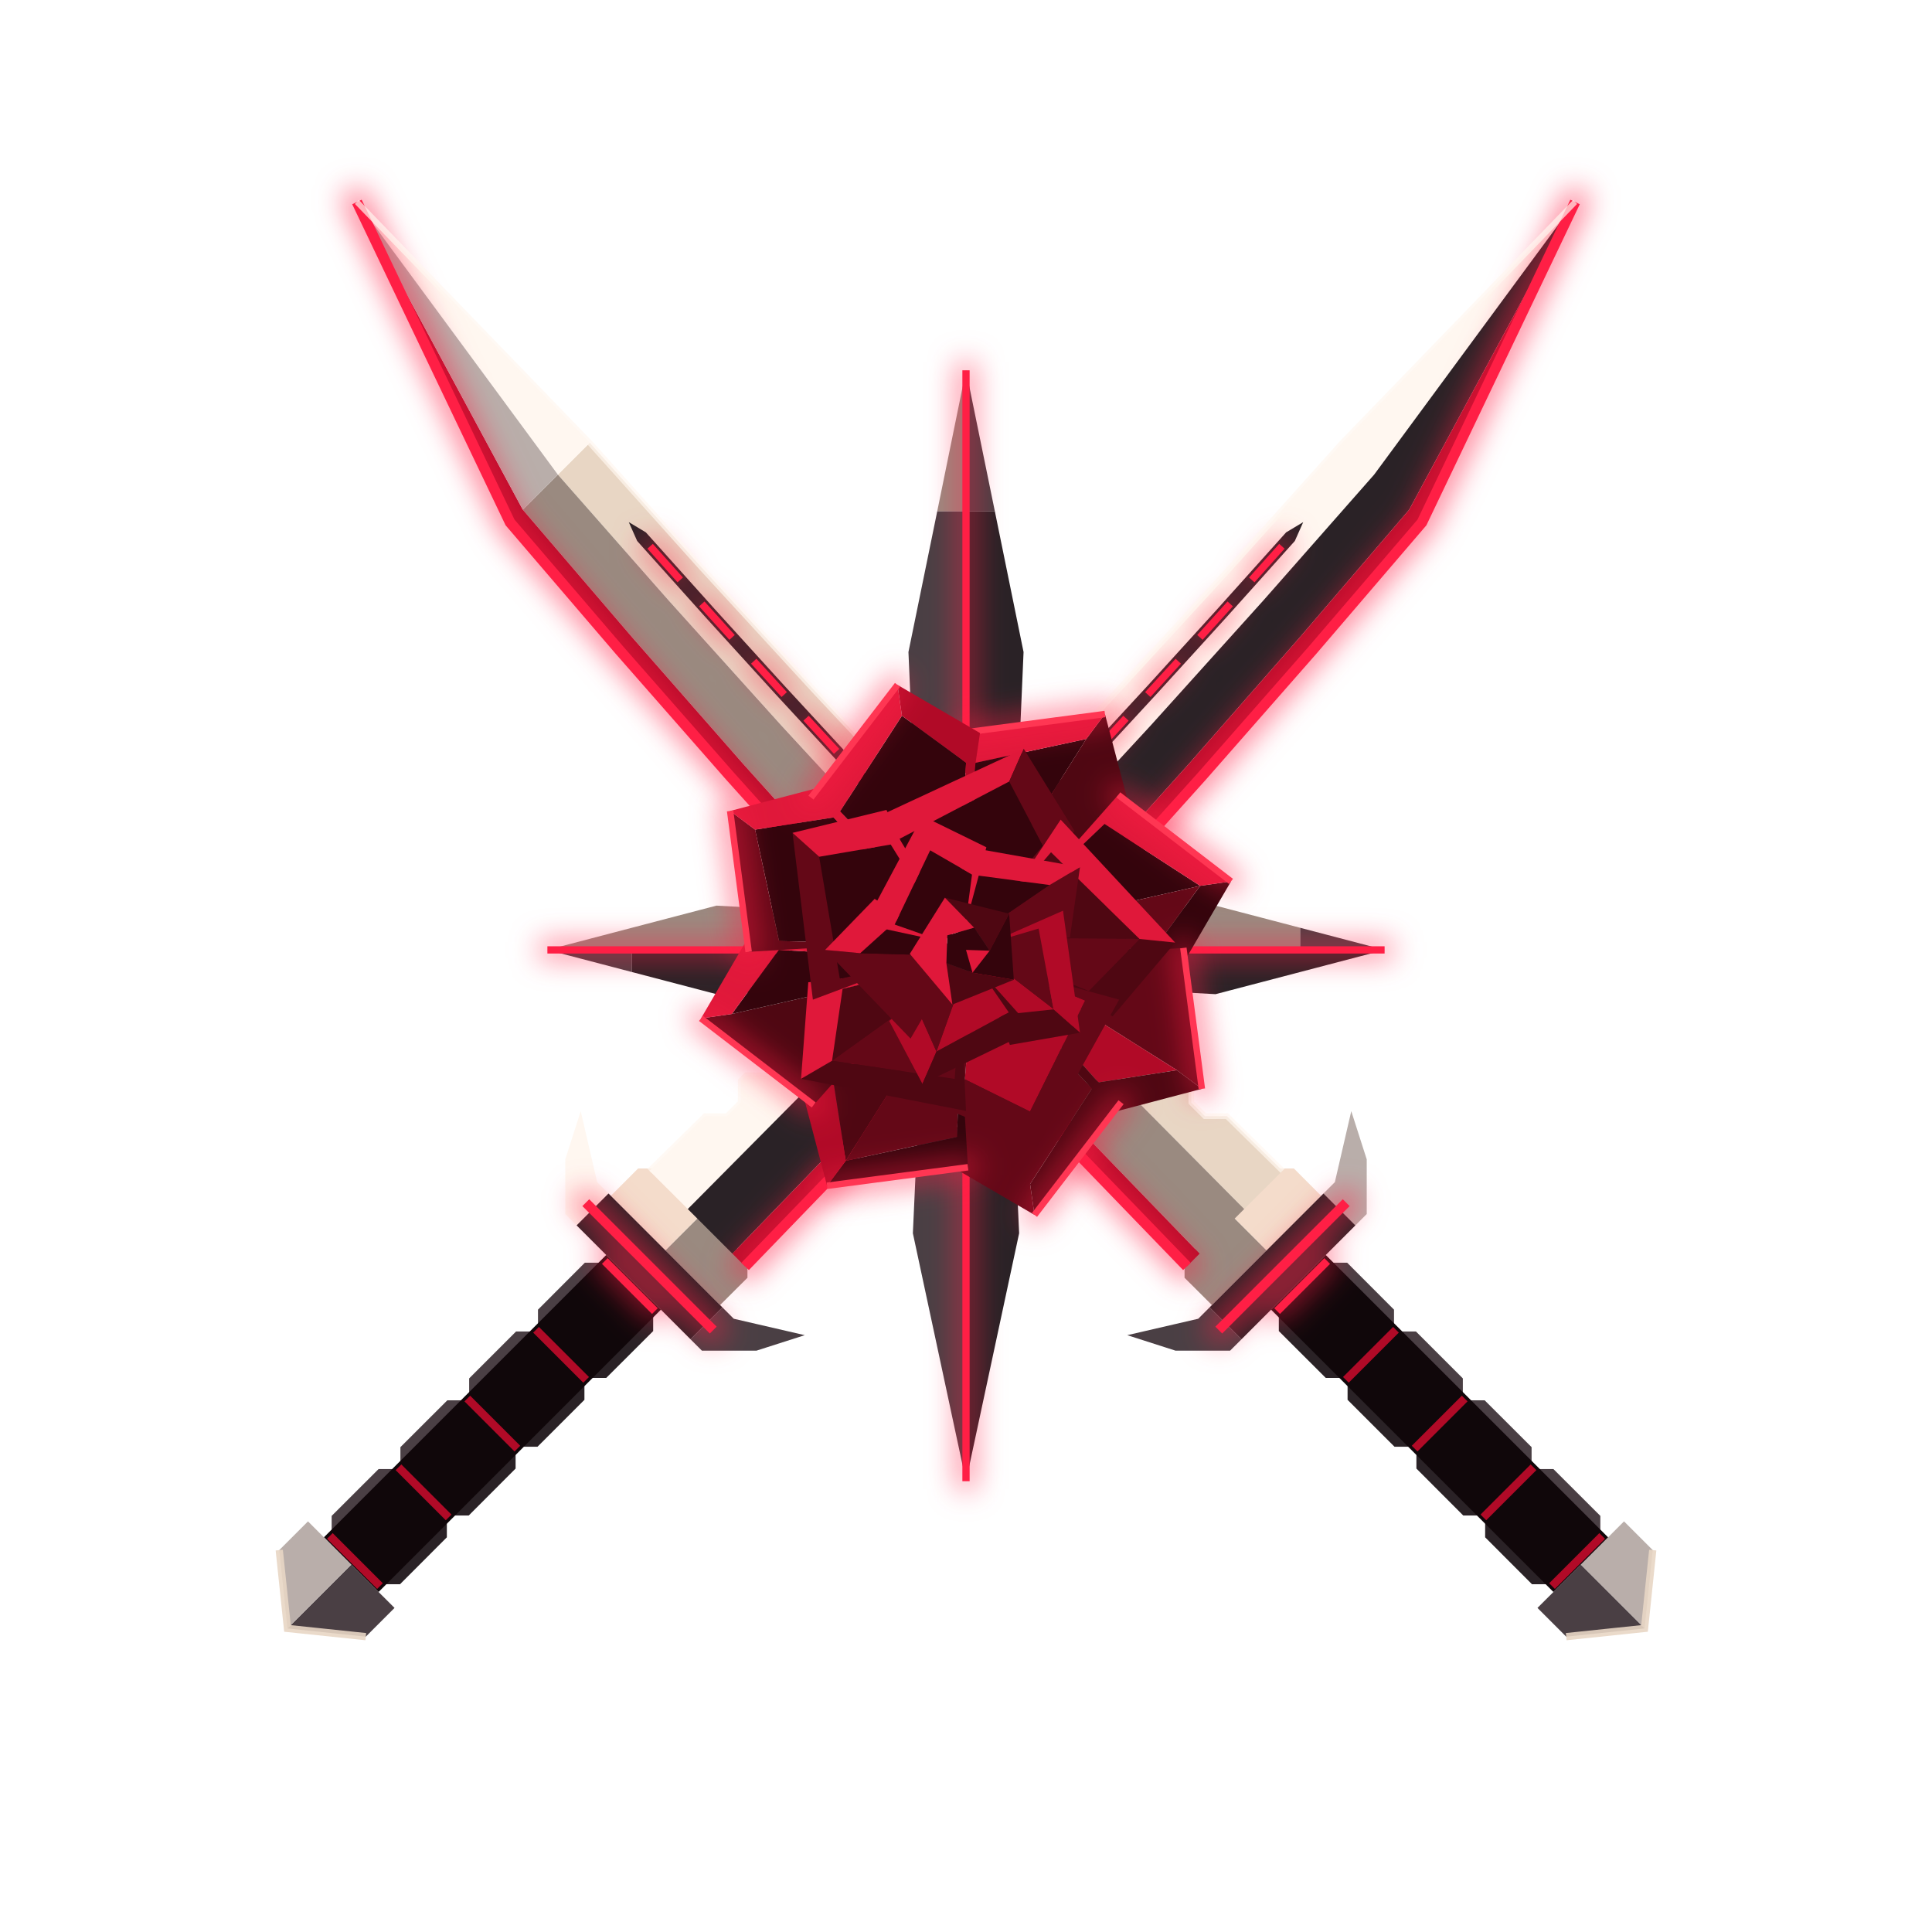
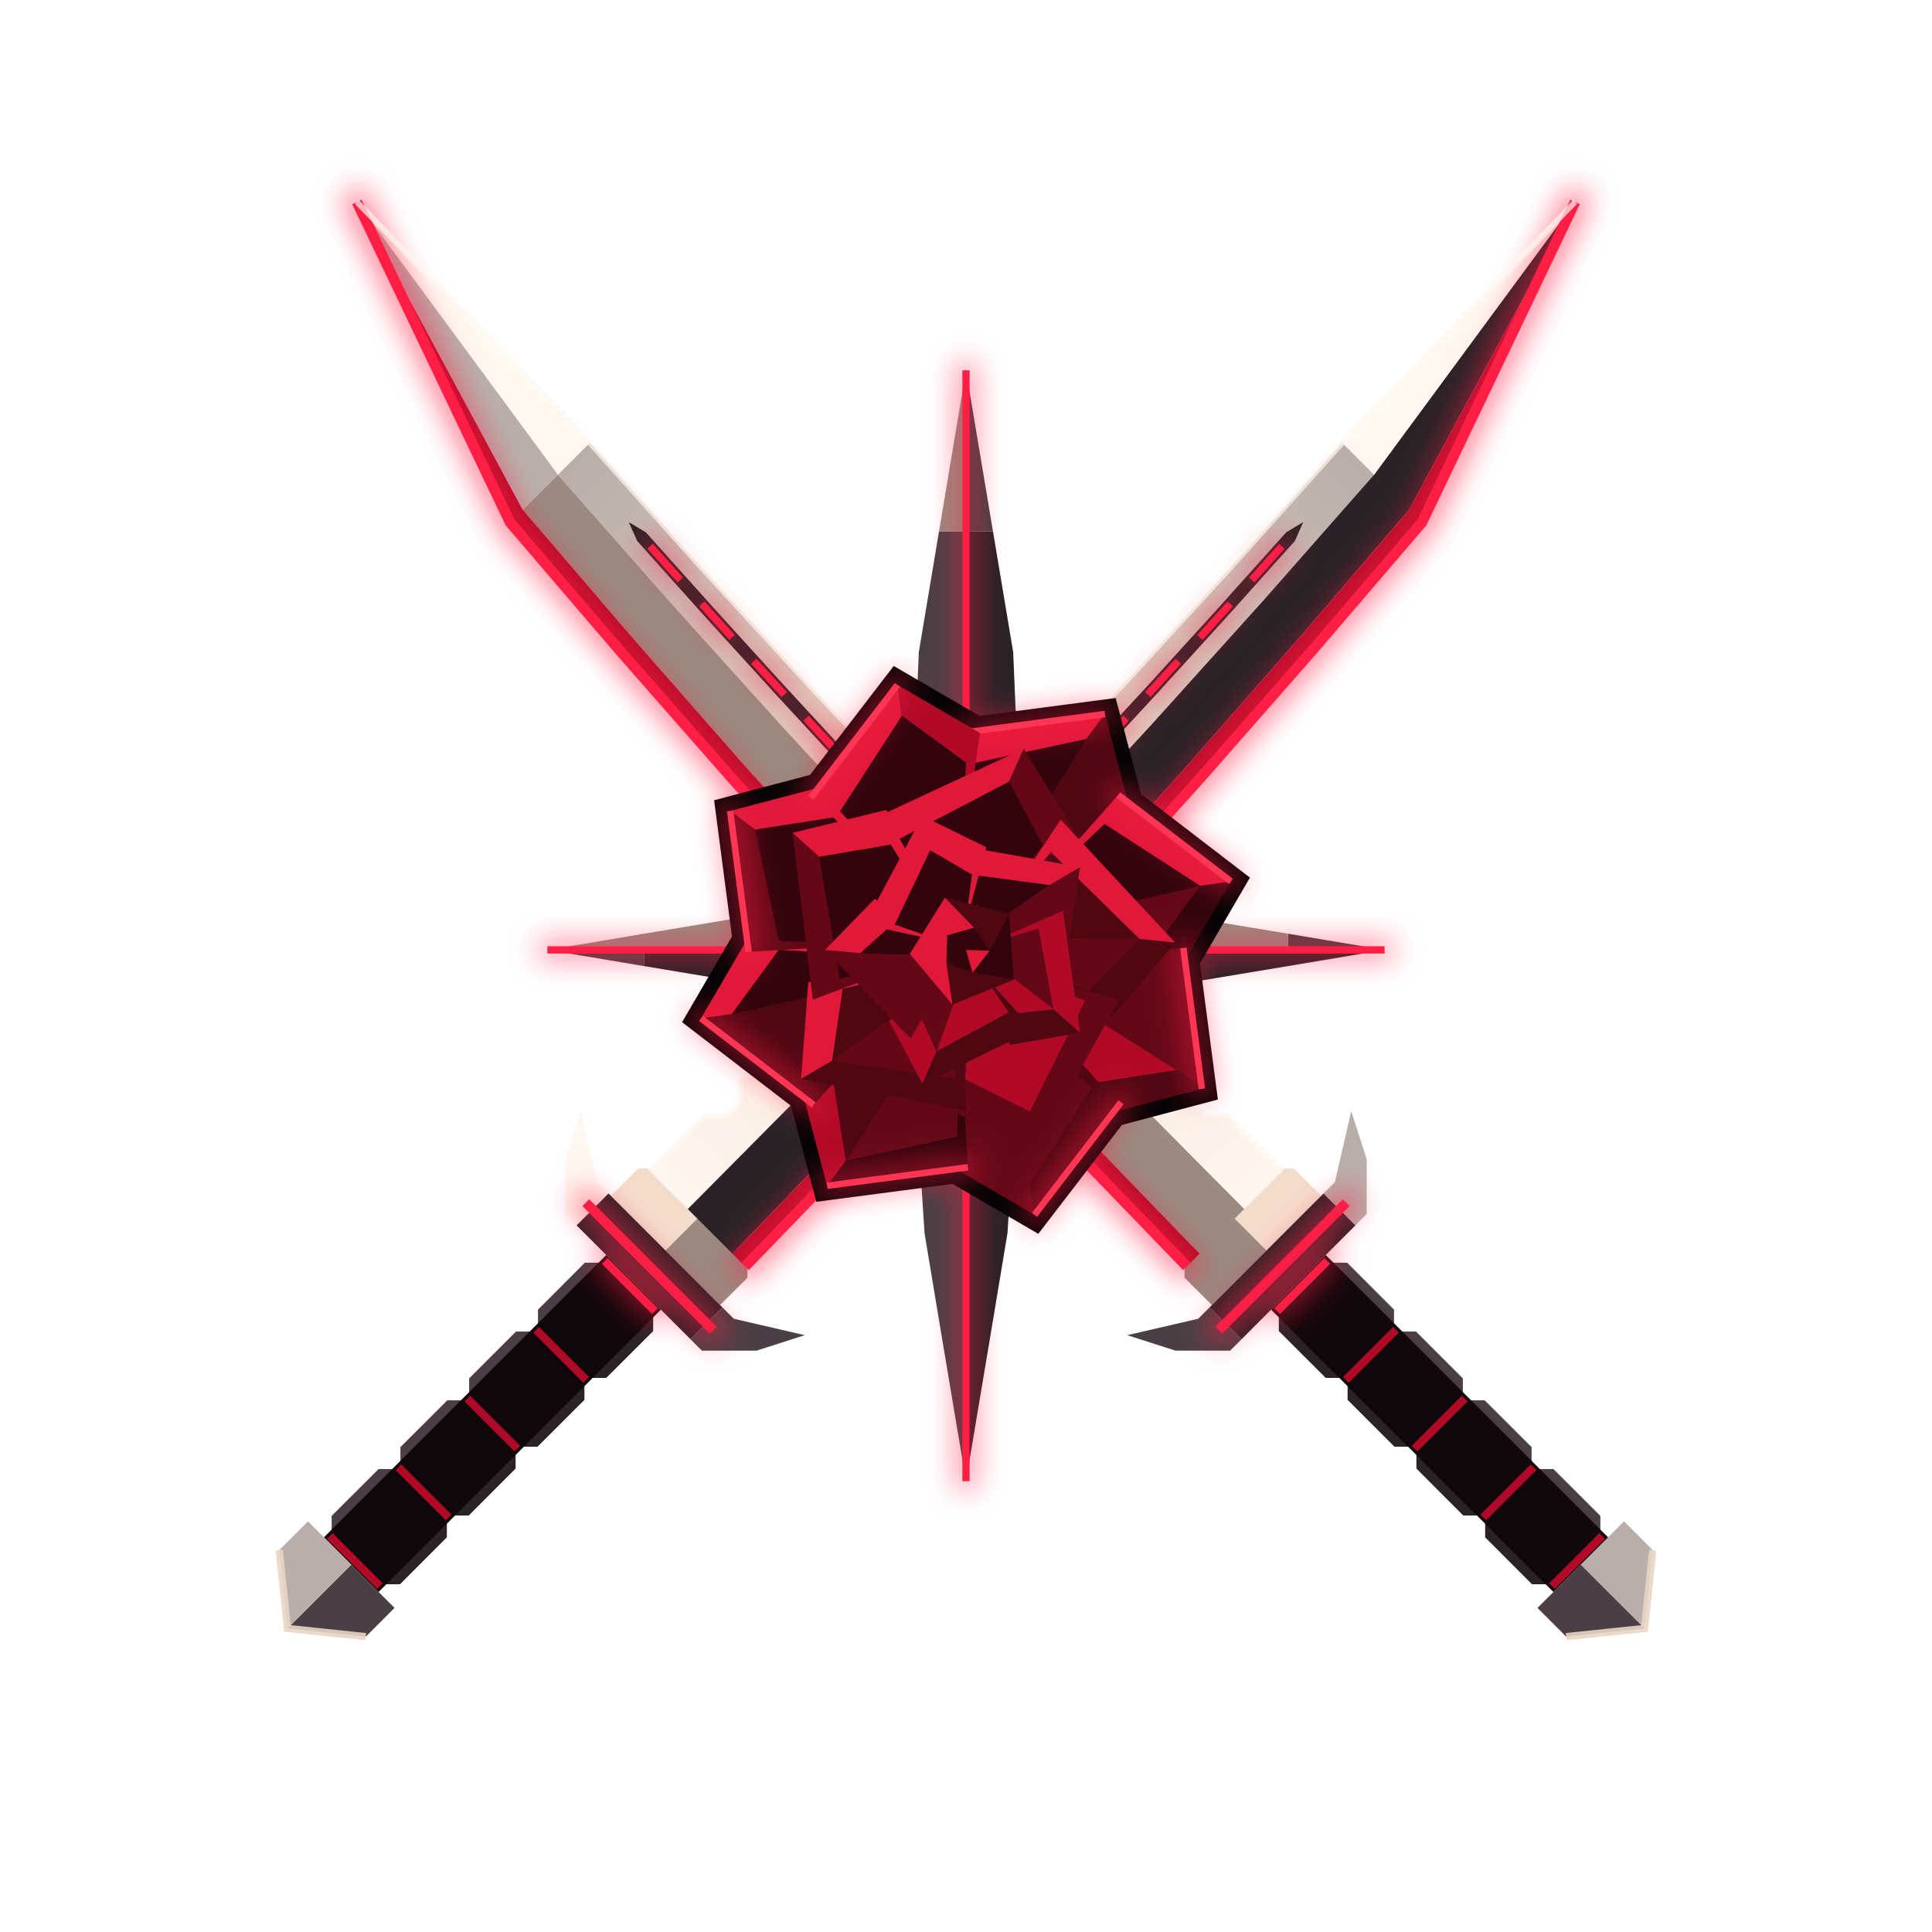
<svg xmlns="http://www.w3.org/2000/svg" viewBox="0 0 240 240" width="240" height="240">
  <defs>
+     <linearGradient id="ruinous-crossed-blades-sheenL" gradientUnits="userSpaceOnUse" x1="153.38" y1="151.38" x2="68.31" y2="59.95">
+       <stop offset="0" stop-color="#fff7f0" />
+       <stop offset="0.45" stop-color="#f4dccb" />
+       <stop offset="1" stop-color="#b9aeaa" />
+     </linearGradient>
+     <linearGradient id="ruinous-crossed-blades-sheenR" gradientUnits="userSpaceOnUse" x1="86.62" y1="151.38" x2="171.69" y2="59.95">
+       <stop offset="0" stop-color="#fff7f0" />
+       <stop offset="0.45" stop-color="#f4dccb" />
+       <stop offset="1" stop-color="#b9aeaa" />
+     </linearGradient>
    <filter id="ruinous-crossed-blades-glow" filterUnits="userSpaceOnUse" x="0" y="0" width="240" height="240" color-interpolation-filters="sRGB">
      <feGaussianBlur stdDeviation="1.8" />
    </filter>
  </defs>
  <path d="M164.12 148.55L160.73 145.15L158.47 145.15L152.81 150.81L157.34 155.34Z" fill="#f4dccb" />
  <path d="M157.34 155.34L152.81 150.81L147.15 156.47L147.15 158.73L150.55 162.12Z" fill="#9a8a80" />
  <path d="M169.78 150.81L169.78 144.02L167.86 138.03L165.82 146.85L164.41 148.26L168.37 152.22ZM201.74 188.99L205.31 192.56L204.29 202.29L196.37 194.37Z" fill="#b9aeaa" />
  <path d="M168.37 152.22L164.41 148.26L150.26 162.41L154.22 166.37ZM162.62 159.78L170.26 167.41L166.5 171.17L164.69 171.17L158.86 165.35L158.86 163.54ZM171.17 168.32L178.8 175.95L175.04 179.72L173.23 179.72L167.4 173.89L167.4 172.08ZM179.71 176.86L187.34 184.5L183.58 188.26L181.77 188.26L175.95 182.43L175.95 180.62ZM188.25 185.4L195.89 193.04L192.12 196.8L190.31 196.8L184.49 190.97L184.49 189.16Z" fill="#2a2226" />
  <path d="M154.22 166.37L150.26 162.41L148.85 163.82L140.03 165.86L146.02 167.78L152.81 167.78ZM165.54 156.86L167.35 156.86L173.17 162.69L173.17 164.5L170.26 167.41L162.62 159.78ZM174.08 165.4L175.89 165.4L181.72 171.23L181.72 173.04L178.8 175.95L171.17 168.32ZM182.62 173.95L184.43 173.95L190.26 179.77L190.26 181.58L187.34 184.5L179.71 176.86ZM191.16 182.49L192.97 182.49L198.8 188.31L198.8 190.12L195.89 193.04L188.25 185.4ZM196.37 194.37L204.29 202.29L194.56 203.31L190.99 199.74Z" fill="#4a3f44" />
  <path d="M164.69 155.9L199.76 190.97L192.97 197.76L157.9 162.69Z" fill="#10070a" />
  <g filter="url(#ruinous-crossed-blades-glow)" fill="none" opacity="0.65" stroke-linejoin="miter" stroke-linecap="square">
    <path d="M164.87 156.65L158.65 162.87" stroke="#ff1f45" stroke-width="2.2" />
    <path d="M167.23 149.4L151.4 165.23" stroke="#ff1f45" stroke-width="2.64" />
  </g>
  <path d="M164.87 156.65L158.65 162.87" fill="none" stroke="#ff1f45" stroke-width="1" stroke-linejoin="miter" stroke-miterlimit="8" />
  <path d="M173.41 165.19L167.19 171.41M181.95 173.73L175.73 179.95M190.5 182.27L184.27 188.5M199.03 190.8L192.8 197.03" fill="none" stroke="#b10a27" stroke-width="1" stroke-linejoin="miter" stroke-miterlimit="8" />
  <path d="M167.23 149.4L151.4 165.23" fill="none" stroke="#ff1f45" stroke-width="1.2" stroke-linejoin="miter" stroke-miterlimit="8" />
  <path d="M205.31 192.56L204.29 202.29L194.56 203.31" fill="none" stroke="#e8d6c4" stroke-width="0.9" opacity="0.9" stroke-linejoin="miter" stroke-miterlimit="8" />
-   <path d="M159.32 145.44L152.41 138.65L149.69 138.66L147.99 136.96L147.98 134.25L147.3 133.58L144.59 133.58L142.89 131.88L142.89 129.16L144.53 130.8L142.22 128.48L139.5 128.48L137.82 126.77L137.82 124.05L129.92 116L115.49 101.01L101.24 85.85L87.16 70.51L73.26 55L69.3 58.96L83.07 74.6L97.01 90.07L111.14 105.37L125.44 120.48L139.91 135.42L154.56 150.19Z" fill="#e8d6c4" />
+   <path d="M159.32 145.44L152.41 138.65L149.69 138.66L147.99 136.96L147.98 134.25L147.3 133.58L144.59 133.58L142.89 131.88L142.89 129.16L144.53 130.8L142.22 128.48L139.5 128.48L137.82 126.77L137.82 124.05L129.92 116L115.49 101.01L101.24 85.85L87.16 70.51L73.26 55L69.3 58.96L83.07 74.6L97.01 90.07L111.14 105.37L125.44 120.48L139.91 135.42L154.56 150.19Z" fill="url(#ruinous-crossed-blades-sheenL)" />
  <path d="M154.56 150.19L139.91 135.42L125.44 120.48L111.14 105.37L97.01 90.07L83.07 74.6L69.3 58.96L64.94 63.31L78.52 79.16L92.26 94.83L106.19 110.32L120.29 125.63L134.57 140.77L149.02 155.73Z" fill="#9a8a80" />
  <path d="M149.02 155.73L134.57 140.77L120.29 125.63L106.19 110.32L92.26 94.83L78.52 79.16L64.94 63.31L63.36 64.9L76.93 80.74L90.68 96.41L104.6 111.9L118.7 127.22L132.98 142.35L147.44 157.32ZM64.94 63.31L44.34 25.09L63.36 64.9Z" fill="#b10a27" />
  <path d="M73.26 55L44.34 25.09L69.3 58.96Z" fill="#fff7f0" />
  <path d="M69.3 58.96L44.34 25.09L64.94 63.31Z" fill="#b9aeaa" />
  <path d="M133.15 124.08L132.58 122.39L123.69 113.18L114.86 103.9L106.1 94.56L97.41 85.15L88.79 75.67L80.23 66.13L78.11 64.86L79.15 67.2L87.71 76.75L96.34 86.23L105.03 95.64L113.79 104.98L122.61 114.25L131.51 123.46ZM121.33 117.8L120.01 116.41L117.61 121.35L118.93 122.74ZM118.3 114.61L116.98 113.21L114.61 118.1L115.93 119.49ZM115.27 111.41L113.96 110.01L111.61 114.84L112.93 116.24Z" fill="#2a2226" />
  <g filter="url(#ruinous-crossed-blades-glow)" fill="none" opacity="0.65" stroke-linejoin="miter" stroke-linecap="square">
    <path d="M130.37 121.2L126.48 117.18M123.71 114.29L119.83 110.25M117.08 107.35L113.23 103.28M110.49 100.36L106.66 96.27M103.93 93.34L100.13 89.22M97.42 86.28L93.63 82.14M90.94 79.18L87.18 75.02M84.5 72.04L80.76 67.86" stroke="#ff1f45" stroke-width="2" />
    <path d="M147.44 157.32L132.98 142.35L118.7 127.22L104.6 111.9L90.68 96.41L76.93 80.74L63.36 64.9L44.34 25.09" stroke="#ff1f45" stroke-width="2.86" />
  </g>
  <path d="M130.37 121.2L126.48 117.18M123.71 114.29L119.83 110.25M117.08 107.35L113.23 103.28M110.49 100.36L106.66 96.27M103.93 93.34L100.13 89.22M97.42 86.28L93.63 82.14M90.94 79.18L87.18 75.02M84.5 72.04L80.76 67.86" fill="none" stroke="#ff1f45" stroke-width="0.9" stroke-linejoin="miter" stroke-miterlimit="8" />
  <path d="M147.44 157.32L132.98 142.35L118.7 127.22L104.6 111.9L90.68 96.41L76.93 80.74L63.36 64.9L44.34 25.09" fill="none" stroke="#ff1f45" stroke-width="1.3" stroke-linejoin="miter" stroke-miterlimit="8" />
  <path d="M159.32 145.44L152.41 138.65L149.69 138.66L147.99 136.96L147.98 134.25L147.3 133.58L144.59 133.58L142.89 131.88L142.89 129.16L144.53 130.8L142.22 128.48L139.5 128.48L137.82 126.77L137.82 124.05L129.92 116L115.49 101.01L101.24 85.85L87.16 70.51L73.26 55L44.34 25.09" fill="none" stroke="#fff7f0" stroke-width="0.7" opacity="0.7" stroke-linejoin="miter" stroke-miterlimit="8" />
  <path d="M75.88 148.55L79.27 145.15L81.53 145.15L87.19 150.81L82.66 155.34Z" fill="#f4dccb" />
  <path d="M82.66 155.34L87.19 150.81L92.85 156.47L92.85 158.73L89.45 162.12Z" fill="#9a8a80" />
  <path d="M70.22 150.81L70.22 144.02L72.14 138.03L74.18 146.85L75.59 148.26L71.63 152.22Z" fill="#fff7f0" />
  <path d="M71.63 152.22L75.59 148.26L89.74 162.41L85.78 166.37ZM77.38 159.78L69.74 167.41L73.5 171.17L75.31 171.17L81.14 165.35L81.14 163.54ZM68.83 168.32L61.2 175.95L64.96 179.72L66.77 179.72L72.6 173.89L72.6 172.08ZM60.29 176.86L52.66 184.5L56.42 188.26L58.23 188.26L64.05 182.43L64.05 180.62ZM51.75 185.4L44.11 193.04L47.88 196.8L49.69 196.8L55.51 190.97L55.51 189.16Z" fill="#2a2226" />
  <path d="M85.78 166.37L89.74 162.41L91.15 163.82L99.97 165.86L93.98 167.78L87.19 167.78ZM74.46 156.86L72.65 156.86L66.83 162.69L66.83 164.5L69.74 167.41L77.38 159.78ZM65.92 165.4L64.11 165.4L58.28 171.23L58.28 173.04L61.2 175.95L68.83 168.32ZM57.38 173.95L55.57 173.95L49.74 179.77L49.74 181.58L52.66 184.5L60.29 176.86ZM48.84 182.49L47.03 182.49L41.2 188.31L41.2 190.12L44.11 193.04L51.75 185.4ZM43.63 194.37L35.71 202.29L45.44 203.31L49.01 199.74Z" fill="#4a3f44" />
  <path d="M75.31 155.9L40.24 190.97L47.03 197.76L82.1 162.69Z" fill="#10070a" />
  <path d="M38.26 188.99L34.69 192.56L35.71 202.29L43.63 194.37Z" fill="#b9aeaa" />
  <g filter="url(#ruinous-crossed-blades-glow)" fill="none" opacity="0.65" stroke-linejoin="miter" stroke-linecap="square">
    <path d="M75.13 156.65L81.35 162.87" stroke="#ff1f45" stroke-width="2.2" />
    <path d="M72.77 149.4L88.6 165.23" stroke="#ff1f45" stroke-width="2.64" />
  </g>
  <path d="M75.13 156.65L81.35 162.87" fill="none" stroke="#ff1f45" stroke-width="1" stroke-linejoin="miter" stroke-miterlimit="8" />
  <path d="M66.59 165.19L72.81 171.41M58.05 173.73L64.27 179.95M49.5 182.27L55.73 188.5M40.97 190.8L47.2 197.03" fill="none" stroke="#b10a27" stroke-width="1" stroke-linejoin="miter" stroke-miterlimit="8" />
  <path d="M72.77 149.4L88.6 165.23" fill="none" stroke="#ff1f45" stroke-width="1.2" stroke-linejoin="miter" stroke-miterlimit="8" />
  <path d="M34.69 192.56L35.71 202.29L45.44 203.31" fill="none" stroke="#e8d6c4" stroke-width="0.9" opacity="0.9" stroke-linejoin="miter" stroke-miterlimit="8" />
-   <path d="M80.68 145.44L87.59 138.65L90.31 138.66L92.01 136.96L92.02 134.25L92.7 133.58L95.41 133.58L97.11 131.88L97.11 129.16L95.47 130.8L97.78 128.48L100.5 128.48L102.18 126.77L102.18 124.05L110.08 116L124.51 101.01L138.76 85.85L152.84 70.51L166.74 55L170.7 58.96L156.93 74.6L142.99 90.07L128.86 105.37L114.56 120.48L100.09 135.42L85.44 150.19ZM166.74 55L195.66 25.09L170.7 58.96Z" fill="#fff7f0" />
+   <path d="M80.68 145.44L87.59 138.65L90.31 138.66L92.01 136.96L92.02 134.25L92.7 133.58L95.41 133.58L97.11 131.88L97.11 129.16L95.47 130.8L97.78 128.48L100.5 128.48L102.18 126.77L102.18 124.05L110.08 116L124.51 101.01L138.76 85.85L152.84 70.51L166.74 55L170.7 58.96L156.93 74.6L142.99 90.07L128.86 105.37L114.56 120.48L100.09 135.42L85.44 150.19Z" fill="url(#ruinous-crossed-blades-sheenR)" />
  <path d="M85.44 150.19L100.09 135.42L114.56 120.48L128.86 105.37L142.99 90.07L156.93 74.6L170.7 58.96L175.06 63.31L161.48 79.16L147.74 94.83L133.81 110.32L119.71 125.63L105.43 140.77L90.98 155.73ZM170.7 58.96L195.66 25.09L175.06 63.31ZM106.85 124.08L107.42 122.39L116.31 113.18L125.14 103.9L133.9 94.56L142.59 85.15L151.21 75.67L159.77 66.13L161.89 64.86L160.85 67.2L152.29 76.75L143.66 86.23L134.97 95.64L126.21 104.98L117.39 114.25L108.49 123.46ZM118.67 117.8L119.99 116.41L122.39 121.35L121.07 122.74ZM121.7 114.61L123.02 113.21L125.39 118.1L124.07 119.49ZM124.73 111.41L126.04 110.01L128.39 114.84L127.07 116.24Z" fill="#2a2226" />
  <path d="M90.98 155.73L105.43 140.77L119.71 125.63L133.81 110.32L147.74 94.83L161.48 79.16L175.06 63.31L176.64 64.9L163.07 80.74L149.32 96.41L135.4 111.9L121.3 127.22L107.02 142.35L92.56 157.32ZM175.06 63.31L195.66 25.09L176.64 64.9Z" fill="#b10a27" />
+   <path d="M166.74 55L195.66 25.09L170.7 58.96Z" fill="#fff7f0" />
  <g filter="url(#ruinous-crossed-blades-glow)" fill="none" opacity="0.65" stroke-linejoin="miter" stroke-linecap="square">
    <path d="M109.63 121.2L113.52 117.18M116.29 114.29L120.17 110.25M122.92 107.35L126.77 103.28M129.51 100.36L133.34 96.27M136.07 93.34L139.87 89.22M142.58 86.28L146.37 82.14M149.06 79.18L152.82 75.02M155.5 72.04L159.24 67.86" stroke="#ff1f45" stroke-width="2" />
    <path d="M92.56 157.32L107.02 142.35L121.3 127.22L135.4 111.9L149.32 96.41L163.07 80.74L176.64 64.9L195.66 25.09" stroke="#ff1f45" stroke-width="2.86" />
  </g>
  <path d="M109.63 121.2L113.52 117.18M116.29 114.29L120.17 110.25M122.92 107.35L126.77 103.28M129.51 100.36L133.34 96.27M136.07 93.34L139.87 89.22M142.58 86.28L146.37 82.14M149.06 79.18L152.82 75.02M155.5 72.04L159.24 67.86" fill="none" stroke="#ff1f45" stroke-width="0.9" stroke-linejoin="miter" stroke-miterlimit="8" />
  <path d="M92.56 157.32L107.02 142.35L121.3 127.22L135.4 111.9L149.32 96.41L163.07 80.74L176.64 64.9L195.66 25.09" fill="none" stroke="#ff1f45" stroke-width="1.3" stroke-linejoin="miter" stroke-miterlimit="8" />
  <path d="M80.68 145.44L87.59 138.65L90.31 138.66L92.01 136.96L92.02 134.25L92.7 133.58L95.41 133.58L97.11 131.88L97.11 129.16L95.47 130.8L97.78 128.48L100.5 128.48L102.18 126.77L102.18 124.05L110.08 116L124.51 101.01L138.76 85.85L152.84 70.51L166.74 55L195.66 25.09" fill="none" stroke="#fff7f0" stroke-width="0.7" opacity="0.7" stroke-linejoin="miter" stroke-miterlimit="8" />
-   <path d="M120 96L113.5 96L112.85 81L116.43 63.5L120 63.5ZM120 63.5L120 46L123.58 63.5ZM120 140L120 168.6L116.7 168.6L113.4 153.2L114 140ZM120 168.6L120 184L116.7 168.6ZM161.5 118L161.5 115.25L172 118ZM78.5 118L78.5 120.75L68 118Z" fill="#4a3f44" />
-   <path d="M120 96L120 63.5L123.58 63.5L127.15 81L126.5 96ZM120 140L126 140L126.6 153.2L123.3 168.6L120 168.6ZM120 168.6L123.3 168.6L120 184ZM142 118L161.5 118L161.5 120.75L151 123.5L142 123ZM161.5 118L172 118L161.5 120.75ZM98 118L98 123L89 123.5L78.5 120.75L78.5 118Z" fill="#2a2226" />
-   <path d="M120 63.5L116.43 63.5L120 46ZM142 118L142 113L151 112.5L161.5 115.25L161.5 118ZM98 118L78.5 118L78.5 115.25L89 112.5L98 113ZM78.5 118L68 118L78.5 115.25Z" fill="#9a8a80" />
+   <path d="M120 96L113.5 96L114.14 81L116.65 66L120 66ZM120 66L120 46L123.35 66ZM120 140L120 166.4L117.05 166.4L114.85 153.2L114 140ZM120 166.4L120 184L117.05 166.4ZM160 118L160 115.99L172 118ZM80 118L80 120.01L68 118Z" fill="#4a3f44" />
+   <path d="M120 96L120 66L123.35 66L125.86 81L126.5 96ZM120 140L126 140L125.15 153.2L122.95 166.4L120 166.4ZM120 166.4L122.95 166.4L120 184ZM142 118L160 118L160 120.01L151 121.51L142 123ZM160 118L172 118L160 120.01ZM98 118L98 123L89 121.51L80 120.01L80 118Z" fill="#2a2226" />
+   <path d="M120 66L116.65 66L120 46ZM142 118L142 113L151 114.49L160 115.99L160 118ZM98 118L80 118L80 115.99L89 114.49L98 113ZM80 118L68 118L80 115.99Z" fill="#9a8a80" />
  <g filter="url(#ruinous-crossed-blades-glow)" fill="none" opacity="0.65" stroke-linejoin="miter" stroke-linecap="square">
    <path d="M120 96L120 46M120 140L120 184M142 118L172 118M98 118L68 118" stroke="#ff1f45" stroke-width="2" />
  </g>
  <path d="M120 96L120 46M120 140L120 184M142 118L172 118M98 118L68 118" fill="none" stroke="#ff1f45" stroke-width="0.9" stroke-linejoin="miter" stroke-miterlimit="8" />
+   <path d="M121.68 88.93L138.59 86.71L141.74 98.63L155.27 109.02L149.07 119.68L151.29 136.59L139.37 139.74L128.98 153.27L118.33 147.07L101.41 149.29L98.26 137.37L84.73 126.98L90.93 116.33L88.71 99.41L100.63 96.26L111.02 82.73ZM119.19 117.74L119.5 118.69L120.5 118.69L120.81 117.74L120 117.15Z" fill="#070304" />
  <path d="M123.62 109.76L120.78 108.03L121.1 94.77L134.94 91.8Z" fill="#34040c" />
  <path d="M123.62 109.76L134.94 91.8L136.46 101.56L126.49 110.4ZM134.94 91.8L137.26 88.7L140.28 100.18L126.49 110.4L136.46 101.56Z" fill="#4f0712" />
  <path d="M120.78 108.03L119.76 91L137.26 88.7L134.94 91.8L121.1 94.77Z" fill="#e0183a" />
  <g filter="url(#ruinous-crossed-blades-glow)" fill="none" opacity="0.65" stroke-linejoin="miter" stroke-linecap="square">
    <path d="M119.76 91L137.26 88.7" stroke="#ff1f45" stroke-width="2.2" />
  </g>
  <path d="M119.76 91L137.26 88.7" fill="none" stroke="#ff3653" stroke-width="0.8" stroke-linejoin="miter" stroke-miterlimit="8" />
  <path d="M128.39 114.73L127.6 111.51L137.21 102.35L149.09 110.04ZM149.09 110.04L152.92 109.49L146.94 119.74L129.97 117.22L143.26 118.01Z" fill="#34040c" />
  <path d="M128.39 114.73L149.09 110.04L143.26 118.01L129.97 117.22Z" fill="#640817" />
  <path d="M127.6 111.51L138.92 98.74L152.92 109.49L149.09 110.04L137.21 102.35Z" fill="#e0183a" />
  <g filter="url(#ruinous-crossed-blades-glow)" fill="none" opacity="0.65" stroke-linejoin="miter" stroke-linecap="square">
    <path d="M138.92 98.74L152.92 109.49" stroke="#ff1f45" stroke-width="2.2" />
  </g>
  <path d="M138.92 98.74L152.92 109.49" fill="none" stroke="#ff3653" stroke-width="0.8" stroke-linejoin="miter" stroke-miterlimit="8" />
  <path d="M128.24 121.62L129.97 118.78L143.23 119.1L146.2 132.94ZM129.97 118.78L147 117.76L149.3 135.26L146.2 132.94L143.23 119.1Z" fill="#640817" />
  <path d="M128.24 121.62L146.2 132.94L136.44 134.46L127.6 124.49Z" fill="#b10a27" />
  <path d="M146.2 132.94L149.3 135.26L137.82 138.28L127.6 124.49L136.44 134.46Z" fill="#4f0712" />
  <g filter="url(#ruinous-crossed-blades-glow)" fill="none" opacity="0.65" stroke-linejoin="miter" stroke-linecap="square">
    <path d="M147 117.76L149.3 135.26" stroke="#ff1f45" stroke-width="2.2" />
  </g>
  <path d="M147 117.76L149.3 135.26" fill="none" stroke="#ff3653" stroke-width="0.8" stroke-linejoin="miter" stroke-miterlimit="8" />
  <path d="M123.27 126.39L126.49 125.6L135.65 135.21L127.96 147.09ZM123.27 126.39L127.96 147.09L119.99 141.26L120.78 127.97ZM127.96 147.09L128.51 150.92L118.26 144.94L120.78 127.97L119.99 141.26Z" fill="#640817" />
  <path d="M126.49 125.6L139.26 136.92L128.51 150.92L127.96 147.09L135.65 135.21Z" fill="#4f0712" />
  <g filter="url(#ruinous-crossed-blades-glow)" fill="none" opacity="0.65" stroke-linejoin="miter" stroke-linecap="square">
    <path d="M139.26 136.92L128.51 150.92" stroke="#ff1f45" stroke-width="2.2" />
  </g>
  <path d="M139.26 136.92L128.51 150.92" fill="none" stroke="#ff3653" stroke-width="0.8" stroke-linejoin="miter" stroke-miterlimit="8" />
  <path d="M116.38 126.24L119.22 127.97L118.9 141.23L105.06 144.2Z" fill="#640817" />
  <path d="M116.38 126.24L105.06 144.2L103.54 134.44L113.51 125.6Z" fill="#4f0712" />
  <path d="M119.22 127.97L120.24 145L102.74 147.3L105.06 144.2L118.9 141.23Z" fill="#34040c" />
  <path d="M105.06 144.2L102.74 147.3L99.72 135.82L113.51 125.6L103.54 134.44Z" fill="#b10a27" />
  <g filter="url(#ruinous-crossed-blades-glow)" fill="none" opacity="0.65" stroke-linejoin="miter" stroke-linecap="square">
    <path d="M120.24 145L102.74 147.3" stroke="#ff1f45" stroke-width="2.2" />
  </g>
  <path d="M120.24 145L102.74 147.3" fill="none" stroke="#ff3653" stroke-width="0.8" stroke-linejoin="miter" stroke-miterlimit="8" />
  <path d="M111.61 121.27L112.4 124.49L102.79 133.65L90.91 125.96ZM112.4 124.49L101.08 137.26L87.08 126.51L90.91 125.96L102.79 133.65Z" fill="#4f0712" />
  <path d="M111.61 121.27L90.91 125.96L96.74 117.99L110.03 118.78Z" fill="#34040c" />
  <path d="M90.91 125.96L87.08 126.51L93.06 116.26L110.03 118.78L96.74 117.99Z" fill="#e0183a" />
  <g filter="url(#ruinous-crossed-blades-glow)" fill="none" opacity="0.65" stroke-linejoin="miter" stroke-linecap="square">
    <path d="M101.08 137.26L87.08 126.51" stroke="#ff1f45" stroke-width="2.2" />
  </g>
  <path d="M101.08 137.26L87.08 126.51" fill="none" stroke="#ff3653" stroke-width="0.8" stroke-linejoin="miter" stroke-miterlimit="8" />
  <path d="M111.76 114.38L110.03 117.22L96.77 116.9L93.8 103.06ZM111.76 114.38L93.8 103.06L103.56 101.54L112.4 111.51Z" fill="#34040c" />
  <path d="M110.03 117.22L93 118.24L90.7 100.74L93.8 103.06L96.77 116.9Z" fill="#640817" />
  <path d="M93.8 103.06L90.7 100.74L102.18 97.72L112.4 111.51L103.56 101.54Z" fill="#e0183a" />
  <g filter="url(#ruinous-crossed-blades-glow)" fill="none" opacity="0.65" stroke-linejoin="miter" stroke-linecap="square">
    <path d="M93 118.24L90.7 100.74" stroke="#ff1f45" stroke-width="2.2" />
  </g>
  <path d="M93 118.24L90.7 100.74" fill="none" stroke="#ff3653" stroke-width="0.8" stroke-linejoin="miter" stroke-miterlimit="8" />
  <path d="M116.73 109.61L113.51 110.4L104.35 100.79L112.04 88.91ZM116.73 109.61L112.04 88.91L120.01 94.74L119.22 108.03Z" fill="#34040c" />
  <path d="M113.51 110.4L100.74 99.08L111.49 85.08L112.04 88.91L104.35 100.79Z" fill="#e0183a" />
  <path d="M112.04 88.91L111.49 85.08L121.74 91.06L119.22 108.03L120.01 94.74Z" fill="#b10a27" />
  <g filter="url(#ruinous-crossed-blades-glow)" fill="none" opacity="0.65" stroke-linejoin="miter" stroke-linecap="square">
    <path d="M100.74 99.08L111.49 85.08" stroke="#ff1f45" stroke-width="2.2" />
  </g>
  <path d="M100.74 99.08L111.49 85.08" fill="none" stroke="#ff3653" stroke-width="0.8" stroke-linejoin="miter" stroke-miterlimit="8" />
  <path d="M120.23 112.6L117 112.8L111.73 104.21L125.37 97.08ZM120.23 112.6L125.37 97.08L129.56 105.07L123 112.8Z" fill="#34040c" />
  <path d="M117 112.8L108.24 101.82L127.17 93.01L125.37 97.08L111.73 104.21Z" fill="#e0183a" />
  <path d="M125.37 97.08L127.17 93.01L133.49 103.23L123 112.8L129.56 105.07Z" fill="#640817" />
  <path d="M125.2 116.55L124.01 113.54L130.56 105.87L141.56 116.64ZM141.56 116.64L145.98 117.09L138.21 126.26L125.87 119.25L135.25 123.09Z" fill="#4f0712" />
  <path d="M125.2 116.55L141.56 116.64L135.25 123.09L125.87 119.25Z" fill="#640817" />
  <path d="M124.01 113.54L131.76 101.82L145.98 117.09L141.56 116.64L130.56 105.87Z" fill="#e0183a" />
  <path d="M122.99 122.5L125.48 120.44L134.8 124.29L127.95 138.08ZM122.99 122.5L127.95 138.08L119.87 134.08L120.63 123.97Z" fill="#b10a27" />
  <path d="M125.48 120.44L139.02 124.18L128.89 142.43L127.95 138.08L134.8 124.29ZM127.95 138.08L128.89 142.43L117.77 137.88L120.63 123.97L119.87 134.08Z" fill="#640817" />
  <path d="M116.65 122.23L119.37 123.97L118.59 134.02L103.36 131.77Z" fill="#640817" />
  <path d="M116.65 122.23L103.36 131.77L104.67 122.84L114.52 120.44ZM119.37 123.97L120 138L99.51 134.01L103.36 131.77L118.59 134.02Z" fill="#4f0712" />
  <path d="M103.36 131.77L99.51 134.01L100.41 122.02L114.52 120.44L104.67 122.84Z" fill="#e0183a" />
  <path d="M114.94 116.12L114.13 119.25L104.33 121.61L101.76 106.43ZM114.94 116.12L101.76 106.43L110.65 104.91L115.99 113.54Z" fill="#34040c" />
  <path d="M114.13 119.25L100.98 124.18L98.45 103.46L101.76 106.43L104.33 121.61Z" fill="#640817" />
  <path d="M101.76 106.43L98.45 103.46L110.12 100.61L115.99 113.54L110.65 104.91Z" fill="#e0183a" />
  <path d="M121.69 115.89L120.1 115L120.26 108.6L130.39 109.94Z" fill="#34040c" />
  <path d="M121.69 115.89L130.39 109.94L129.14 115.82L122.82 116.97ZM130.39 109.94L134.16 107.71L132.91 116.46L122.82 116.97L129.14 115.82Z" fill="#640817" />
  <path d="M120.1 115L119.09 105.03L134.16 107.71L130.39 109.94L120.26 108.6Z" fill="#e0183a" />
  <path d="M122.53 118.95L122.88 117.17L129.02 115.35L130.88 125.39Z" fill="#640817" />
  <path d="M122.53 118.95L130.88 125.39L124.9 126.02L121.85 120.36ZM122.88 117.17L132.05 113.13L134.16 128.29L130.88 125.39L129.02 115.35Z" fill="#b10a27" />
  <path d="M130.88 125.39L134.16 128.29L125.45 129.8L121.85 120.36L124.9 126.02Z" fill="#4f0712" />
  <path d="M119.87 120.7L121.68 120.49L125.31 125.76L116.33 130.63ZM116.33 130.63L114.59 134.64L110.46 126.83L118.32 120.49L113.88 125.14Z" fill="#b10a27" />
  <path d="M119.87 120.7L116.33 130.63L113.88 125.14L118.32 120.49Z" fill="#640817" />
  <path d="M121.68 120.49L128.36 127.96L114.59 134.64L116.33 130.63L125.31 125.76Z" fill="#4f0712" />
  <path d="M117.4 118.71L118.15 120.36L114.26 125.45L106.86 118.41ZM118.15 120.36L113.11 129.02L102.5 118L106.86 118.41L114.26 125.45Z" fill="#640817" />
  <path d="M117.4 118.71L106.86 118.41L111.32 114.39L117.12 117.17Z" fill="#34040c" />
  <path d="M106.86 118.41L102.5 118L108.65 111.66L117.12 117.17L111.32 114.39Z" fill="#e0183a" />
  <path d="M118.52 115.74L117.18 116.97L111.14 114.85L115.55 105.63ZM118.52 115.74L115.55 105.63L120.75 108.63L119.9 115Z" fill="#34040c" />
  <path d="M117.18 116.97L107.39 114.86L114.59 101.36L115.55 105.63L111.14 114.85ZM115.55 105.63L114.59 101.36L122.53 105.25L119.9 115L120.75 108.63Z" fill="#e0183a" />
  <path d="M125.36 113.5L125.94 121.71L120.81 120.83L122.94 118.1ZM122.94 118.1L120.81 120.83L117.56 119.64L117.68 116.19L121.01 115.24Z" fill="#34040c" />
  <path d="M125.94 121.71L118.31 124.79L117.56 119.64L120.81 120.83ZM117.38 111.51L125.36 113.5L122.94 118.1L121.01 115.24Z" fill="#4f0712" />
  <path d="M118.31 124.79L113.02 118.49L117.68 116.19L117.56 119.64ZM113.02 118.49L117.38 111.51L121.01 115.24L117.68 116.19ZM122.94 118.1L120.81 120.83L120 118Z" fill="#e0183a" />
</svg>
